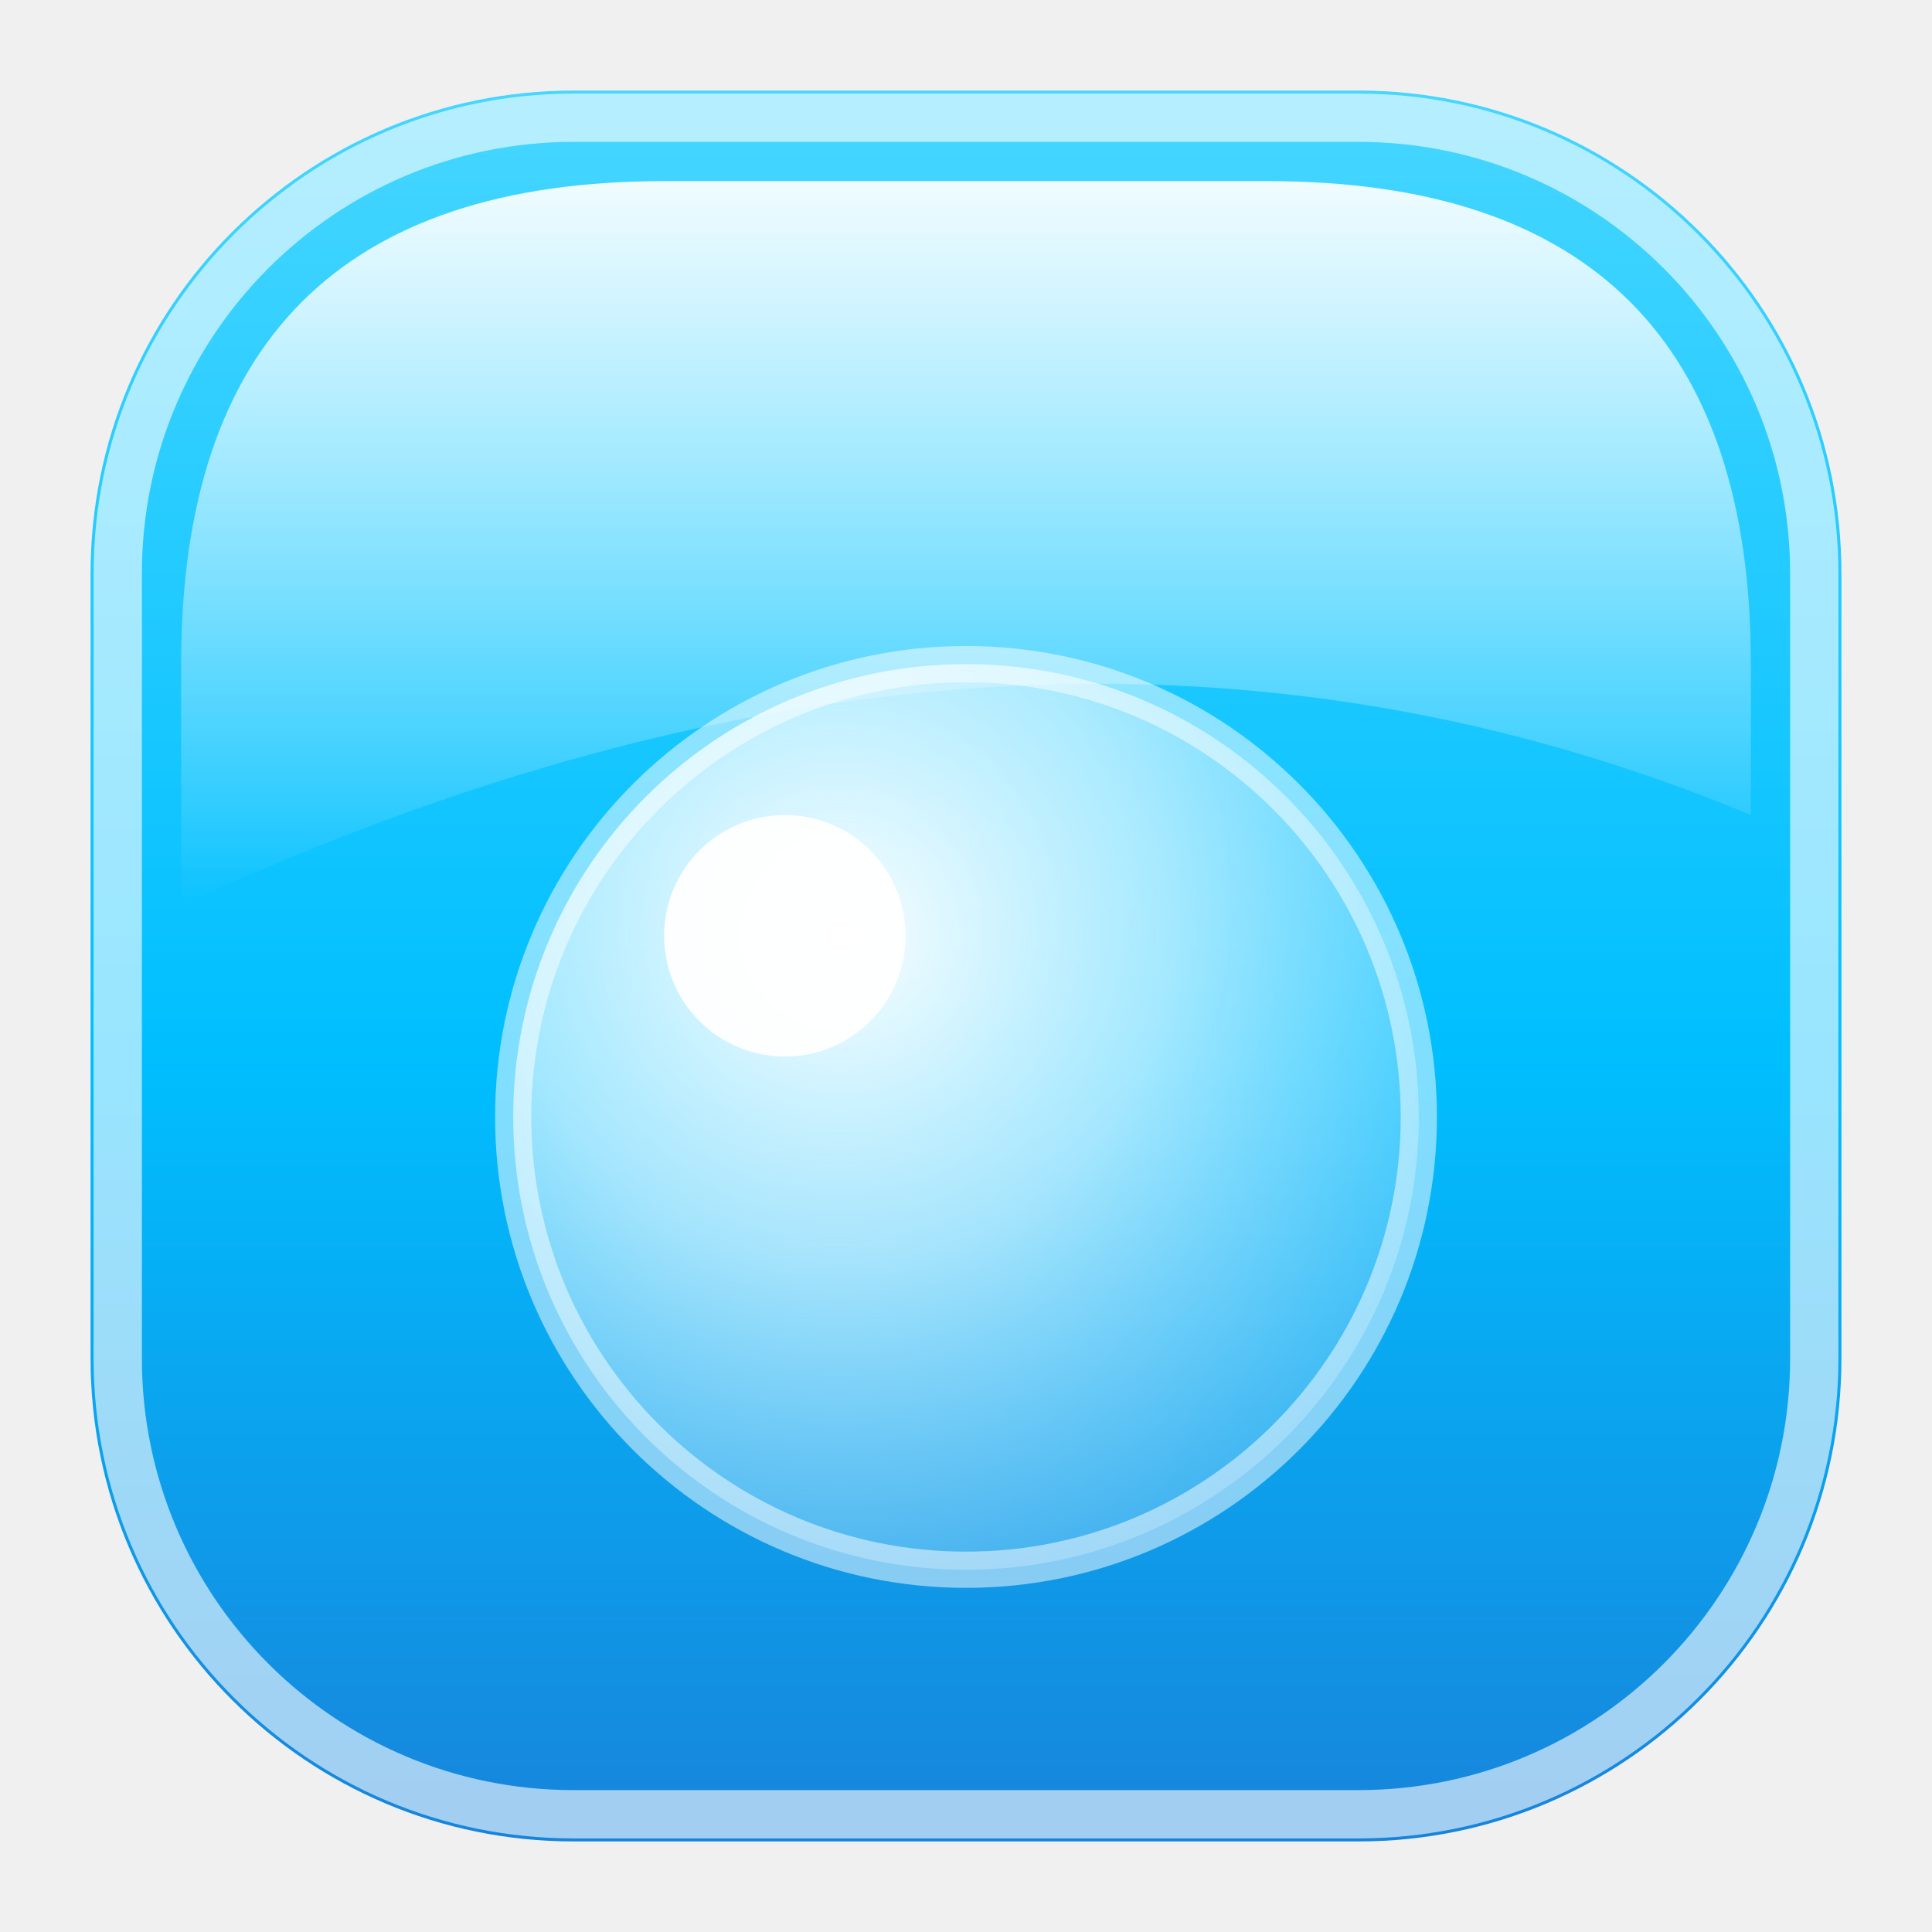
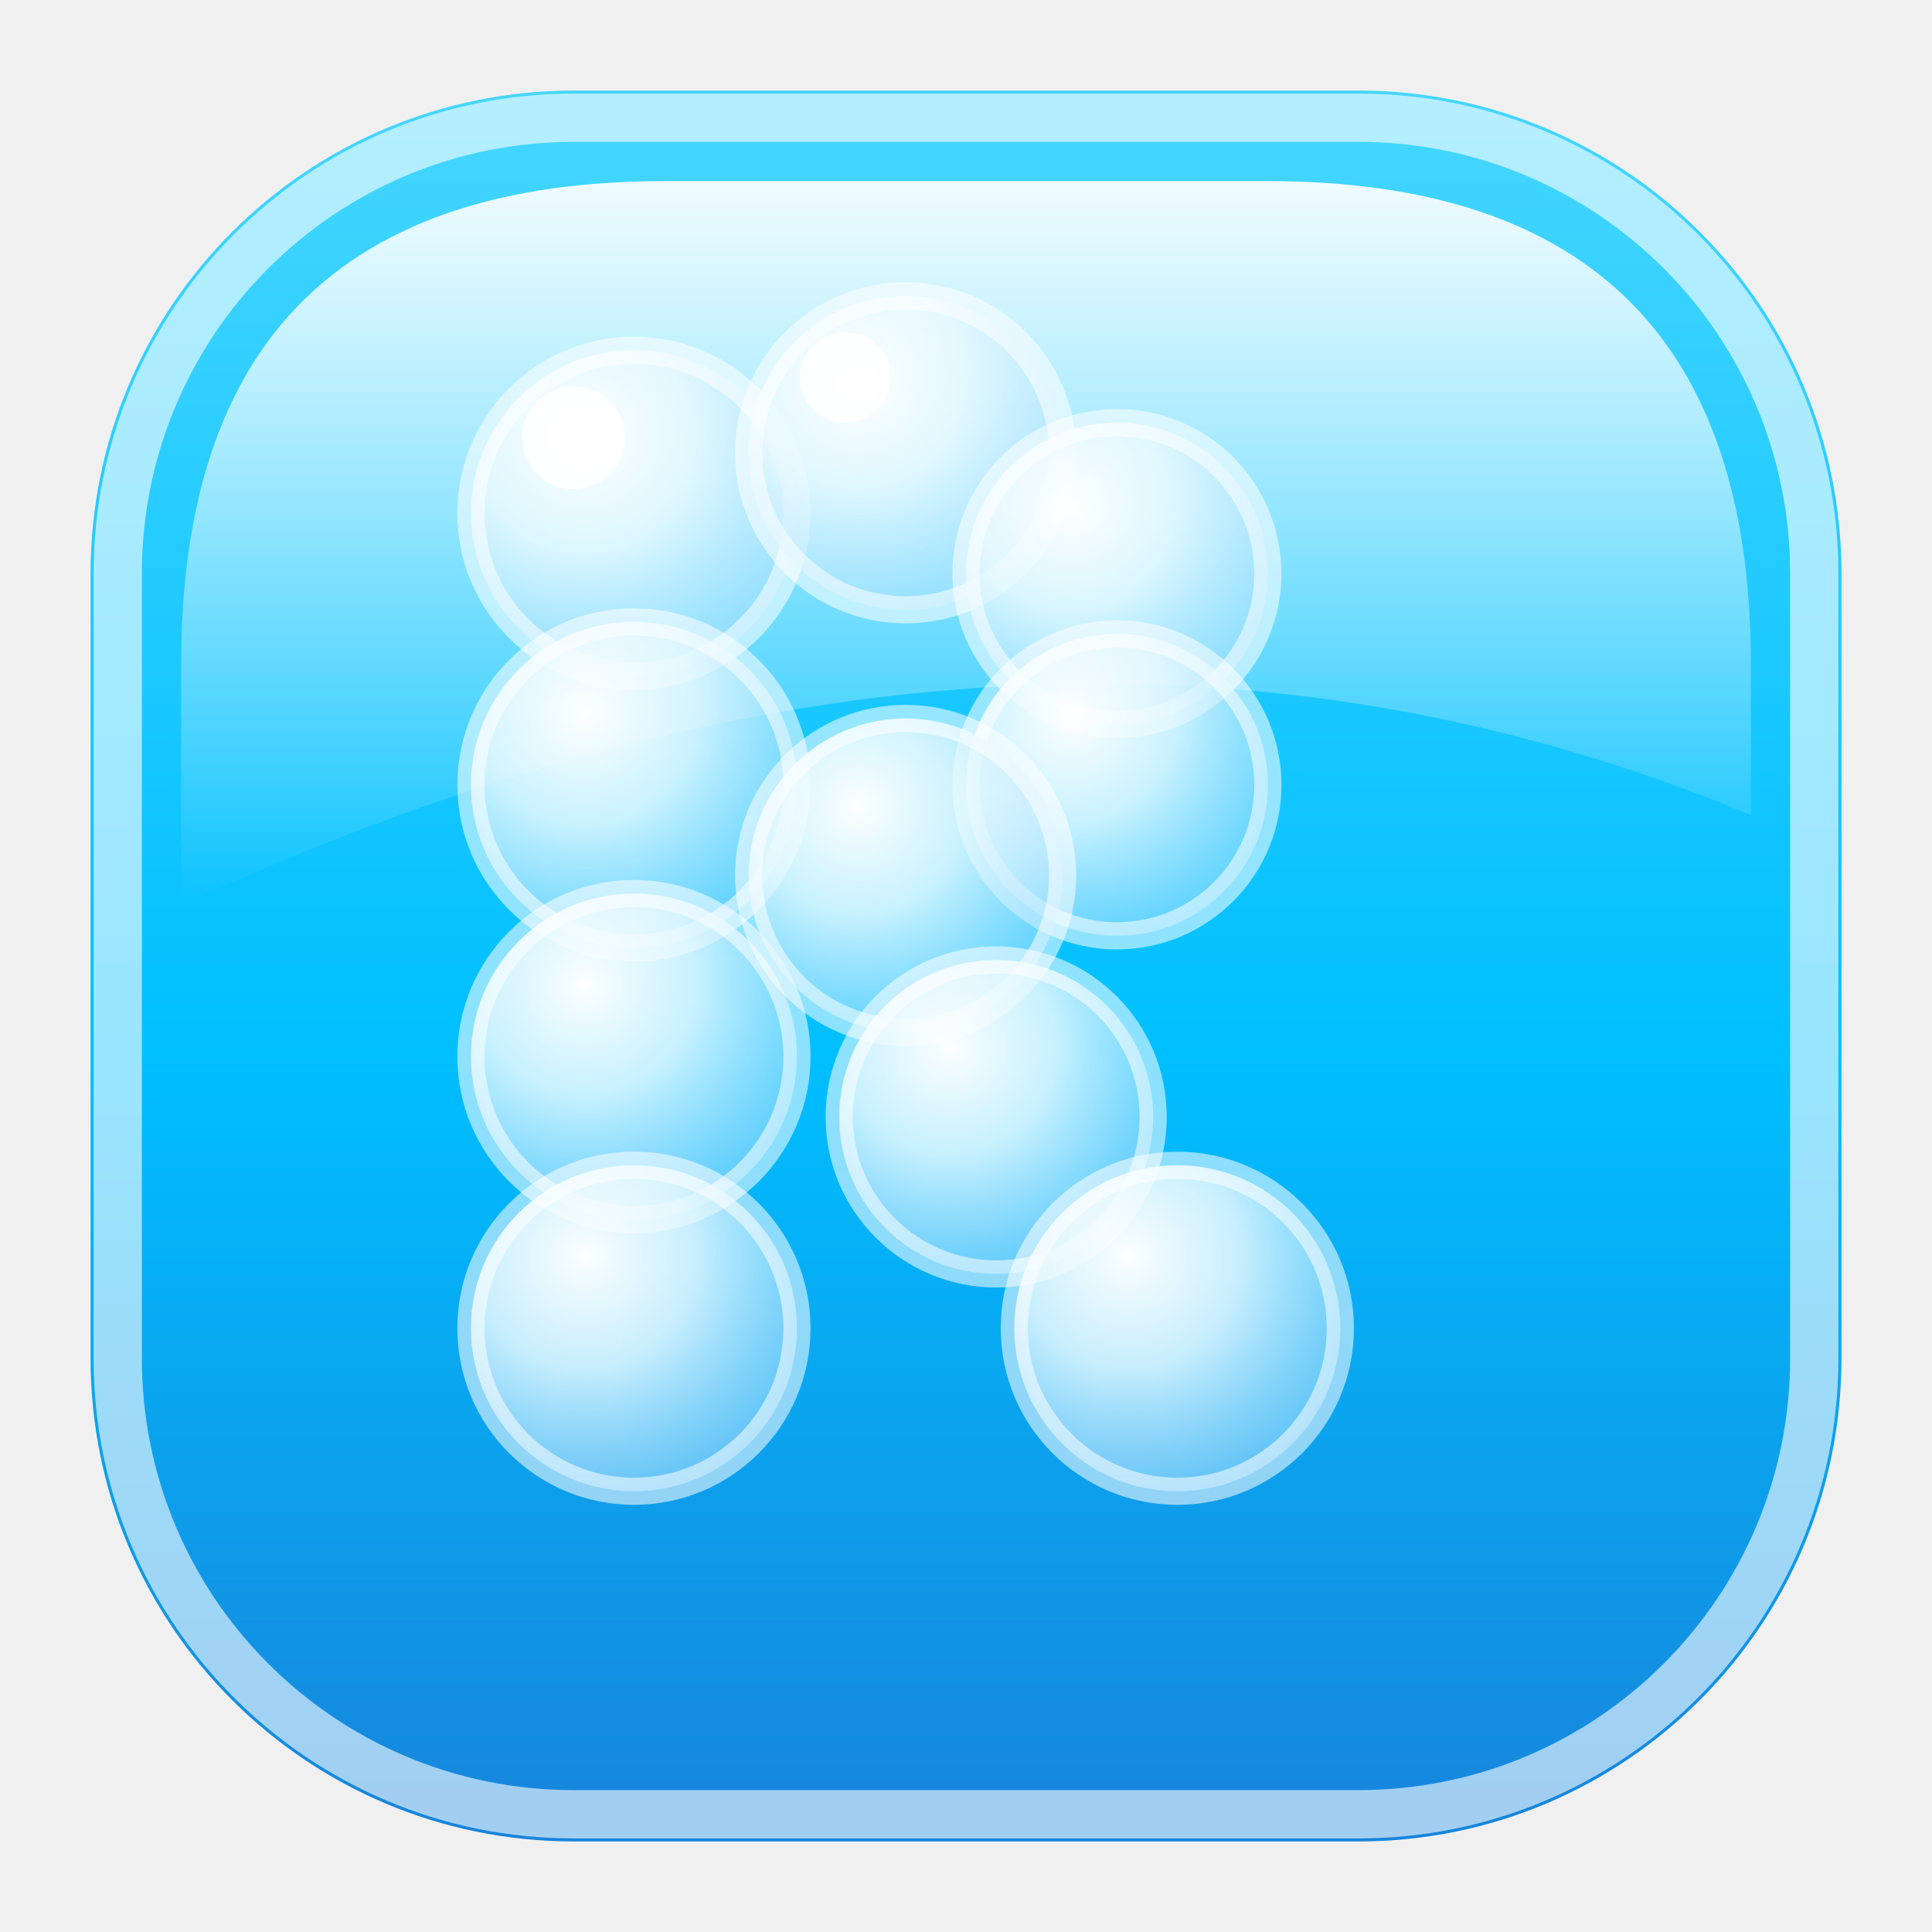
<svg xmlns="http://www.w3.org/2000/svg" viewBox="0 0 64 64" width="64" height="64">
  <defs>
    <linearGradient id="tile" x1="0" y1="0" x2="0" y2="1">
      <stop offset="0" stop-color="#46D6FF" />
      <stop offset="0.55" stop-color="#00BFFF" />
      <stop offset="1" stop-color="#1784DB" />
    </linearGradient>
    <linearGradient id="gloss" x1="0" y1="0" x2="0" y2="1">
      <stop offset="0" stop-color="#ffffff" stop-opacity="0.92" />
      <stop offset="1" stop-color="#ffffff" stop-opacity="0" />
    </linearGradient>
-     <radialGradient id="bubble" cx="0.36" cy="0.30" r="0.8">
-       <stop offset="0" stop-color="#ffffff" stop-opacity="0.98" />
-       <stop offset="0.45" stop-color="#eafaff" stop-opacity="0.7" />
-       <stop offset="1" stop-color="#bfeaff" stop-opacity="0.22" />
+     <radialGradient id="bubble" cx="0.35" cy="0.28" r="0.85">
+       <stop offset="0" stop-color="#ffffff" stop-opacity="0.99" />
+       <stop offset="0.4" stop-color="#eafaff" stop-opacity="0.85" />
+       <stop offset="1" stop-color="#9fdcff" stop-opacity="0.45" />
    </radialGradient>
  </defs>
  <rect x="3" y="3" width="58" height="58" rx="16" fill="url(#tile)" />
  <rect x="3.9" y="3.9" width="56.2" height="56.2" rx="15.1" fill="none" stroke="#ffffff" stroke-opacity="0.6" stroke-width="1.6" />
  <path d="M6 22 Q6 6 22 6 H42 Q58 6 58 22 V27 Q34 17 6 30 Z" fill="url(#gloss)" />
-   <circle cx="32" cy="37" r="15" fill="url(#bubble)" />
-   <circle cx="32" cy="37" r="15" fill="none" stroke="#ffffff" stroke-opacity="0.5" stroke-width="1.2" />
-   <circle cx="26" cy="31" r="4" fill="#ffffff" fill-opacity="0.95" />
+   <g stroke="#ffffff" stroke-opacity="0.55" stroke-width="0.9">
+     <circle cx="21" cy="17" r="5.4" fill="url(#bubble)" />
+     <circle cx="21" cy="26" r="5.4" fill="url(#bubble)" />
+     <circle cx="21" cy="35" r="5.4" fill="url(#bubble)" />
+     <circle cx="21" cy="44" r="5.4" fill="url(#bubble)" />
+     <circle cx="30" cy="15" r="5.2" fill="url(#bubble)" />
+     <circle cx="37" cy="19" r="5.0" fill="url(#bubble)" />
+     <circle cx="37" cy="26" r="5.0" fill="url(#bubble)" />
+     <circle cx="30" cy="29" r="5.2" fill="url(#bubble)" />
+     <circle cx="33" cy="37" r="5.2" fill="url(#bubble)" />
+     <circle cx="39" cy="44" r="5.4" fill="url(#bubble)" />
+   </g>
+   <circle cx="19" cy="14.5" r="1.7" fill="#ffffff" fill-opacity="0.95" />
+   <circle cx="28" cy="12.5" r="1.5" fill="#ffffff" fill-opacity="0.9" />
</svg>
